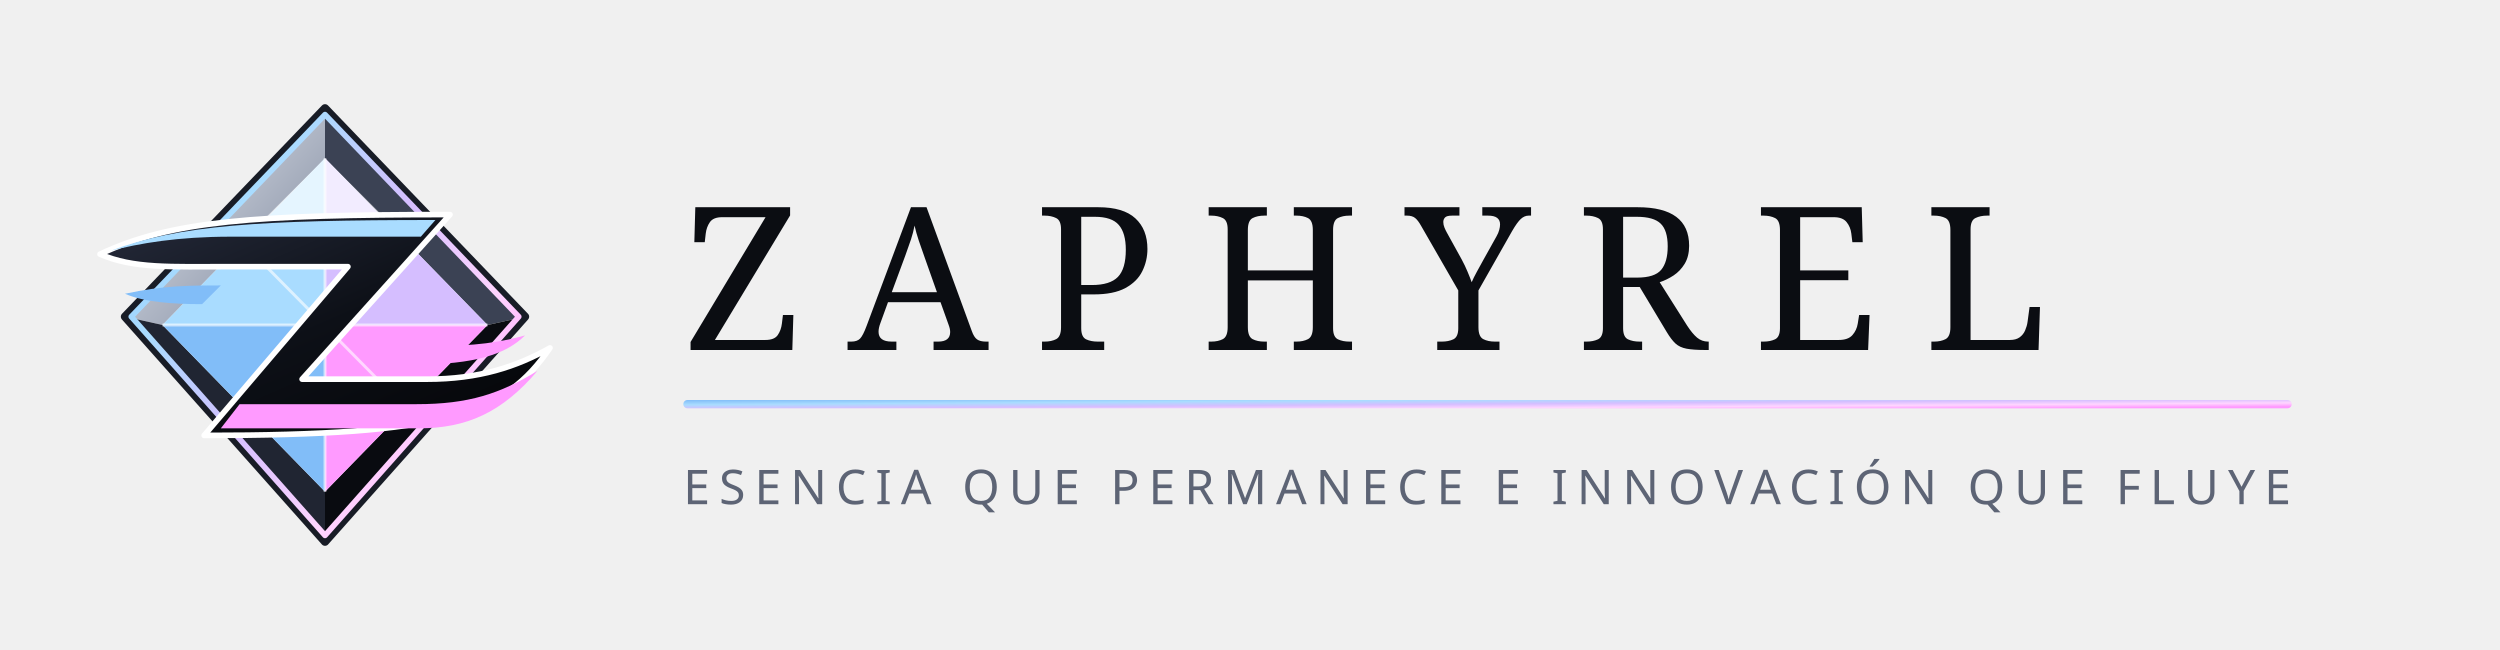
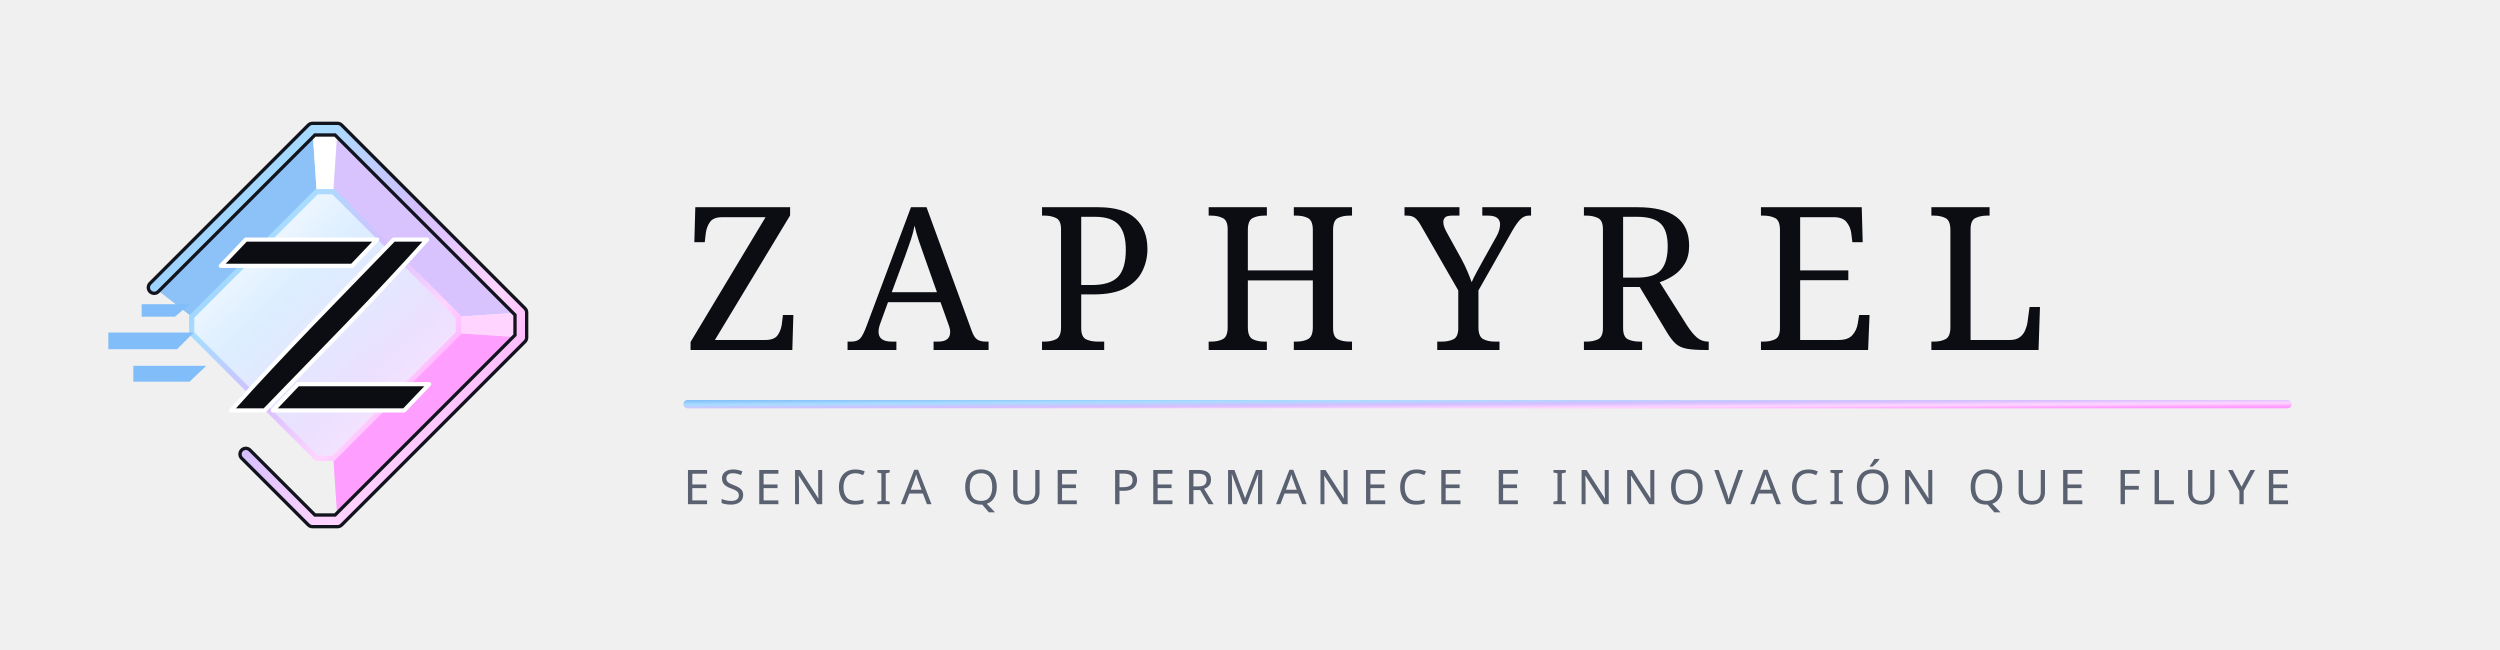
<svg xmlns="http://www.w3.org/2000/svg" viewBox="0 0 600 156" width="600" height="156" role="img" aria-label="Zaphyrel — Esencia que permanece e innovación que fluye">
  <defs>
-     <linearGradient id="zl-prism" x1="0" y1="0" x2="1" y2="0.8">
+     <linearGradient id="zl6-p" x1="0" y1="0" x2="1" y2="0.8">
      <stop offset="0" stop-color="#81BDF8" />
      <stop offset="0.28" stop-color="#A9DCFF" />
      <stop offset="0.54" stop-color="#D5BEFF" />
      <stop offset="0.78" stop-color="#FFD5FF" />
      <stop offset="1" stop-color="#FF9AFF" />
    </linearGradient>
-     <linearGradient id="zl-obs" x1="0.1" y1="0.05" x2="0.9" y2="0.95">
-       <stop offset="0" stop-color="#222736" />
-       <stop offset="0.5" stop-color="#0D1017" />
-       <stop offset="1" stop-color="#050609" />
-     </linearGradient>
-     <linearGradient id="zl-sil" x1="0" y1="0" x2="1" y2="1">
-       <stop offset="0" stop-color="#EEF2F8" />
-       <stop offset="1" stop-color="#768096" />
+     <linearGradient id="zl6-tbl" x1="0.08" y1="0.05" x2="0.92" y2="0.95">
+       <stop offset="0" stop-color="#FFFFFF" />
+       <stop offset="0.35" stop-color="#DCEEFF" />
+       <stop offset="0.7" stop-color="#EBE0FF" />
+       <stop offset="1" stop-color="#FFE6FF" />
    </linearGradient>
  </defs>
  <g transform="translate(18,18)">
-     <polygon points="60,8 12,58 21,60 60,20" fill="url(#zl-sil)" />
-     <polygon points="60,8 108,58 99,60 60,20" fill="#3B4254" />
-     <polygon points="12,58 21,60 60,100 60,112" fill="#202532" />
-     <polygon points="108,58 60,112 60,100 99,60" fill="#090B10" />
-     <polygon points="60,8 108,58 60,112 12,58" fill="none" stroke="#181C26" stroke-width="2" stroke-linejoin="round" />
-     <polygon points="60,9.5 106.5,58 60,110.5 13.5,58" fill="none" stroke="url(#zl-prism)" stroke-width="1.35" stroke-linejoin="round" />
-     <polygon points="60,20 21,60 60,60" fill="#A9DCFF" />
-     <polygon points="60,20 99,60 60,60" fill="#D5BEFF" />
-     <polygon points="21,60 60,100 60,60" fill="#81BDF8" />
-     <polygon points="99,60 60,100 60,60" fill="#FF9AFF" />
-     <polygon points="60,20 80,40 60,46.5 40,40" fill="#FFFFFF" opacity=".7" />
-     <path d="M 60 20 V 100 M 21 60 H 99 M 40 40 L 80 80.5 M 80 40 L 40 80.5" stroke="#FFFFFF" stroke-width="0.7" stroke-opacity=".6" />
-     <path d="M 6 43 C 23 35, 43 33.5, 90 33.5 L 54.5 73 H 84.5 C 97 73, 106 70, 114 65.5 C 103 81.5, 89 86.5, 31 86.5 L 65.5 46 H 37 C 23 46, 14 46.5, 6 43 Z" fill="url(#zl-obs)" stroke="#FFFFFF" stroke-width="1.35" stroke-linejoin="round" />
-     <path d="M 8.5 42.2 C 25 36, 44 34.8, 86.5 34.8 L 83 38.8 H 37.5 C 24.5 38.8, 15.5 40.4, 8.5 42.2 Z" fill="#A9DCFF" />
-     <path d="M 35 84.8 H 82.5 C 94 84.8, 102.5 81, 111 71 C 102 76.5, 94.5 79, 82 79 H 39.5 Z" fill="#FF9AFF" />
-     <path d="M 12 52.5 C 21 50.5, 28 50.5, 35 50.5 L 30.5 55 C 23.5 55, 16.5 54.5, 12 52.5 Z" fill="#81BDF8" />
-     <path d="M 85 65 C 92 65, 99 65, 108 62.5 C 103.5 67, 96 69.5, 81.5 69.5 Z" fill="#FF9AFF" />
+     <polygon points="19,51 57,13 58,28 28,58" fill="#81BDF8" opacity=".9" />
+     <polygon points="57,13 63,13 62,28 58,28" fill="#FFFFFF" />
+     <polygon points="63,13 107,57 92,58 62,28" fill="#D5BEFF" opacity=".9" />
+     <polygon points="107,57 107,63 92,62 92,58" fill="#FFD5FF" />
+     <polygon points="107,63 63,107 62,92 92,62" fill="#FF9AFF" opacity=".95" />
+     <polygon points="58,28 62,28 92,58 92,62 62,92 58,92 28,62 28,58" fill="url(#zl6-tbl)" stroke="url(#zl6-p)" stroke-width="1.25" stroke-linejoin="round" />
+     <path d="M 19 51 L 57 13 L 63 13 L 107 57 L 107 63 L 63 107 L 57 107 L 41 91" fill="none" stroke="#11141D" stroke-width="3.6" stroke-linecap="round" stroke-linejoin="round" />
+     <path d="M 19 51 L 57 13 L 63 13 L 107 57 L 107 63 L 63 107 L 57 107 L 41 91" fill="none" stroke="url(#zl6-p)" stroke-width="2" stroke-linecap="round" stroke-linejoin="round" />
+     <path d="M 16 55 H 27.5 L 24 58 H 16 Z M 8 61.8 H 28.5 L 24.5 65.8 H 8 Z M 14 69.8 H 31.5 L 27.5 73.6 H 14 Z" fill="#81BDF8" />
+     <path d="M 41 39.5 H 72.5 L 66.5 45.8 H 35 Z M 53.5 74.2 H 85 L 79 80.5 H 47.5 Z M 76.5 39.5 H 84.5 C 71.5 54, 59.5 66, 45.5 80.5 H 37.5 C 50.5 66, 62.5 54, 76.5 39.5 Z" fill="#0B0D12" stroke="#FFFFFF" stroke-width="1" stroke-linejoin="round" />
  </g>
-   <text x="164" y="84" font-family="'Instrument Serif', 'Newsreader', Georgia, serif" font-size="48" font-weight="400" letter-spacing="11" fill="#0B0D12">ZAPHYREL</text>
-   <rect x="164" y="96" width="386" height="2" rx="1" fill="url(#zl-prism)" />
-   <text x="164" y="121" font-family="'Plus Jakarta Sans', 'DM Sans', system-ui, sans-serif" font-size="11.5" font-weight="500" letter-spacing="2.2" fill="#5D6475">ESENCIA QUE PERMANECE E INNOVACIÓN QUE FLUYE</text>
+   <text x="164" y="84" font-family="'Instrument Serif', Georgia, serif" font-size="48" font-weight="400" letter-spacing="11" fill="#0B0D12">ZAPHYREL</text>
+   <rect x="164" y="96" width="386" height="2" rx="1" fill="url(#zl6-p)" />
+   <text x="164" y="121" font-family="'Plus Jakarta Sans', system-ui, sans-serif" font-size="11.5" font-weight="500" letter-spacing="2.2" fill="#5A6171">ESENCIA QUE PERMANECE E INNOVACIÓN QUE FLUYE</text>
</svg>
